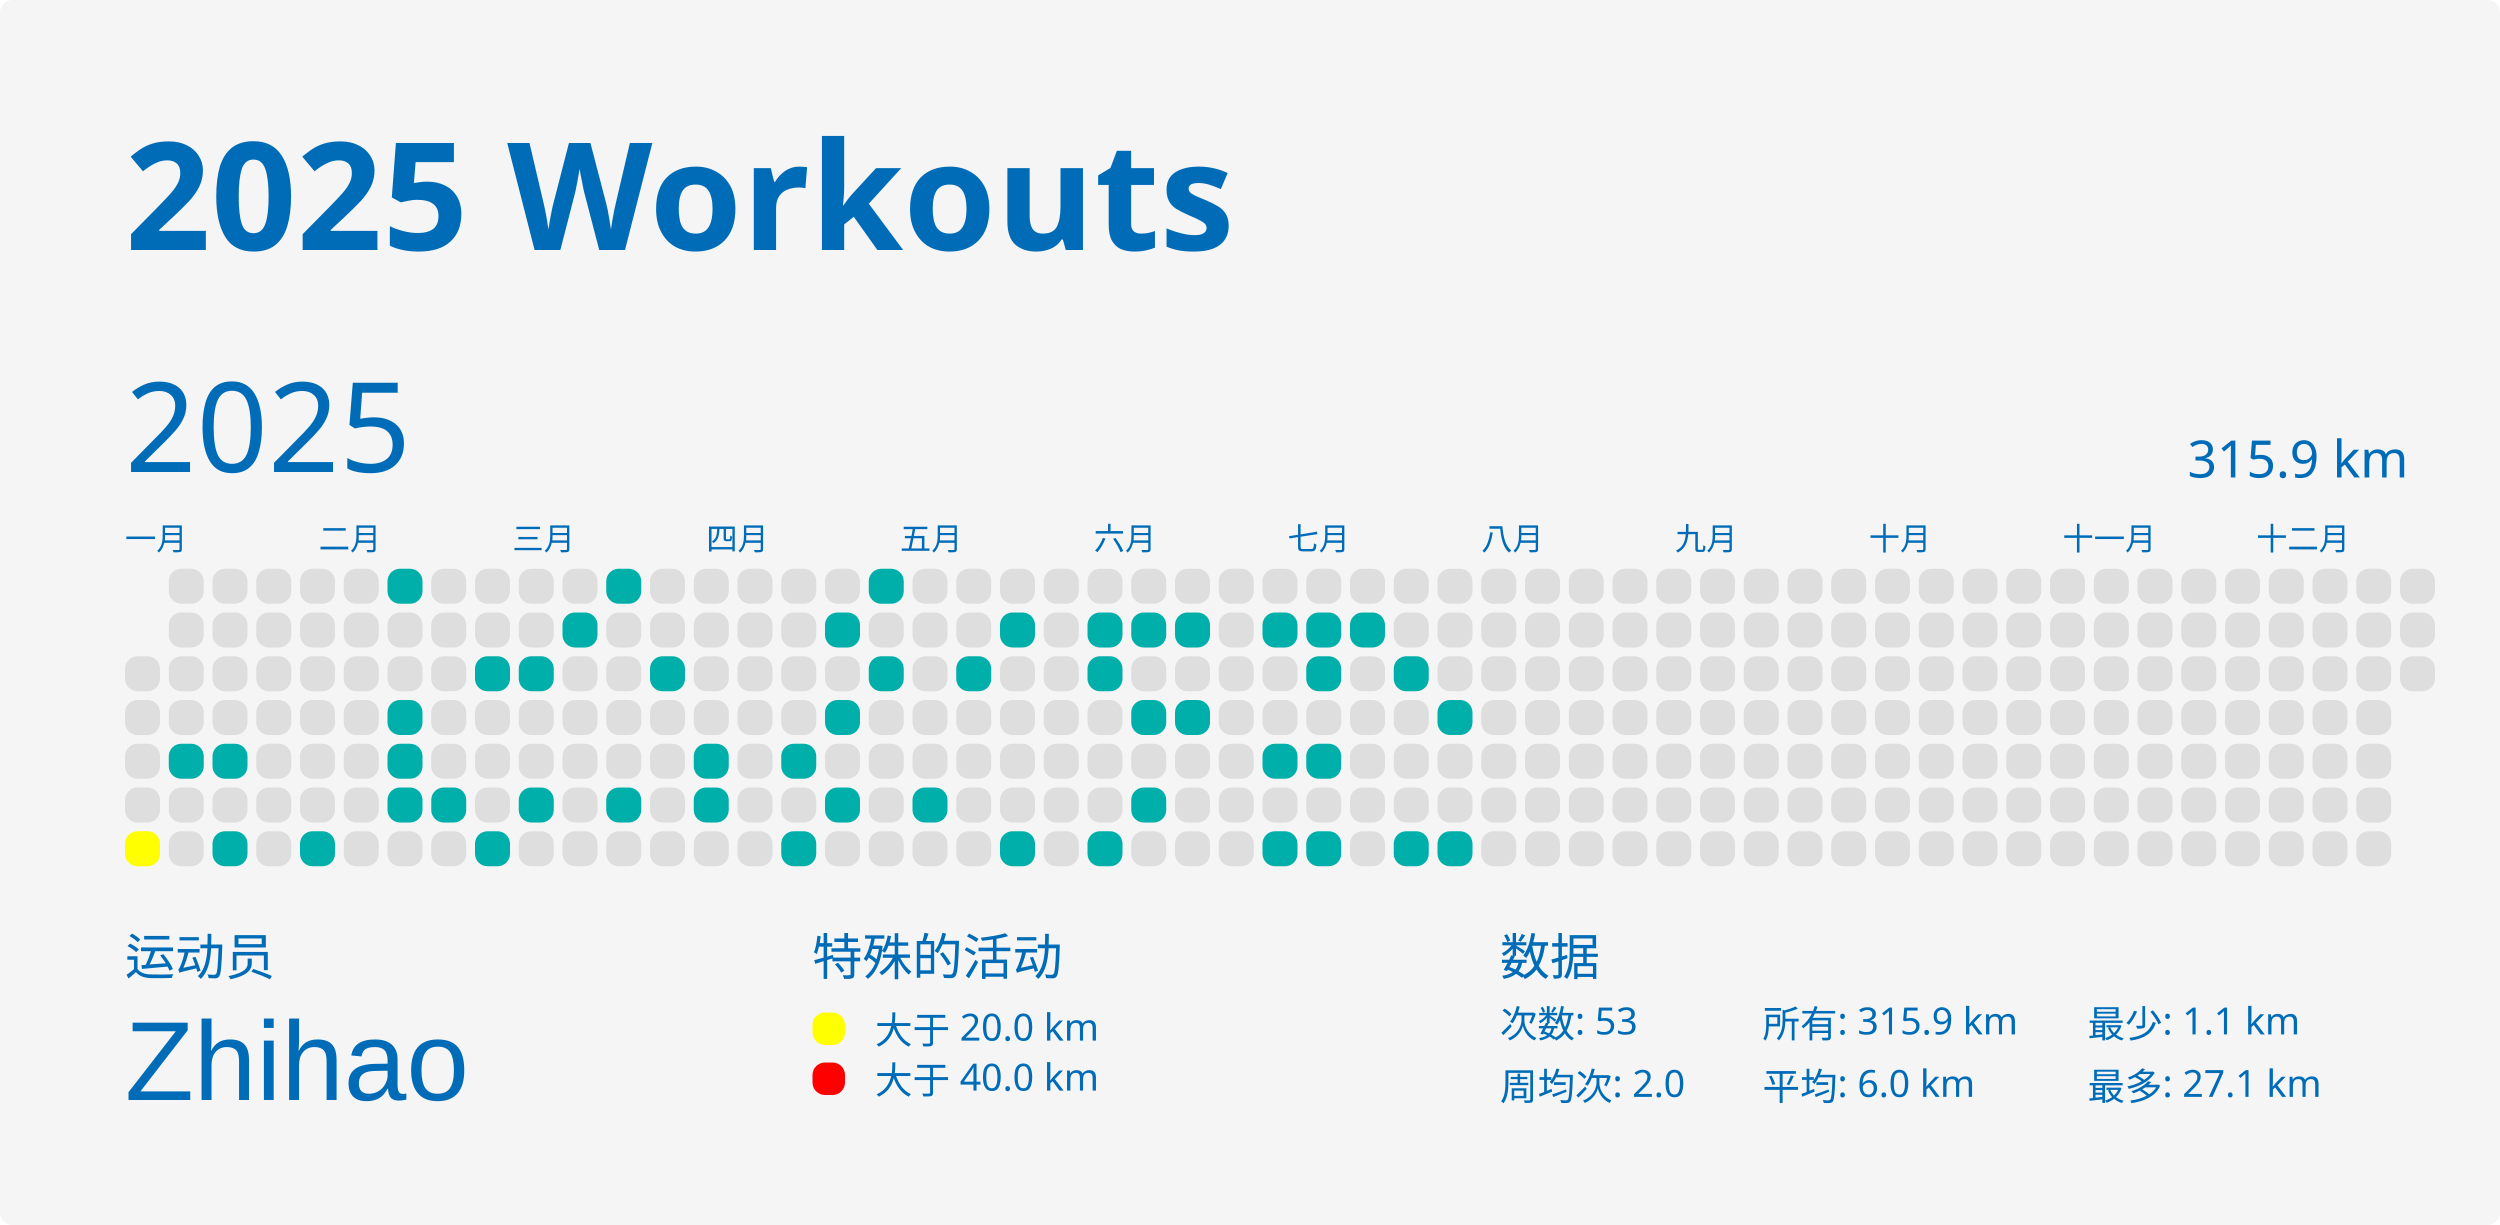
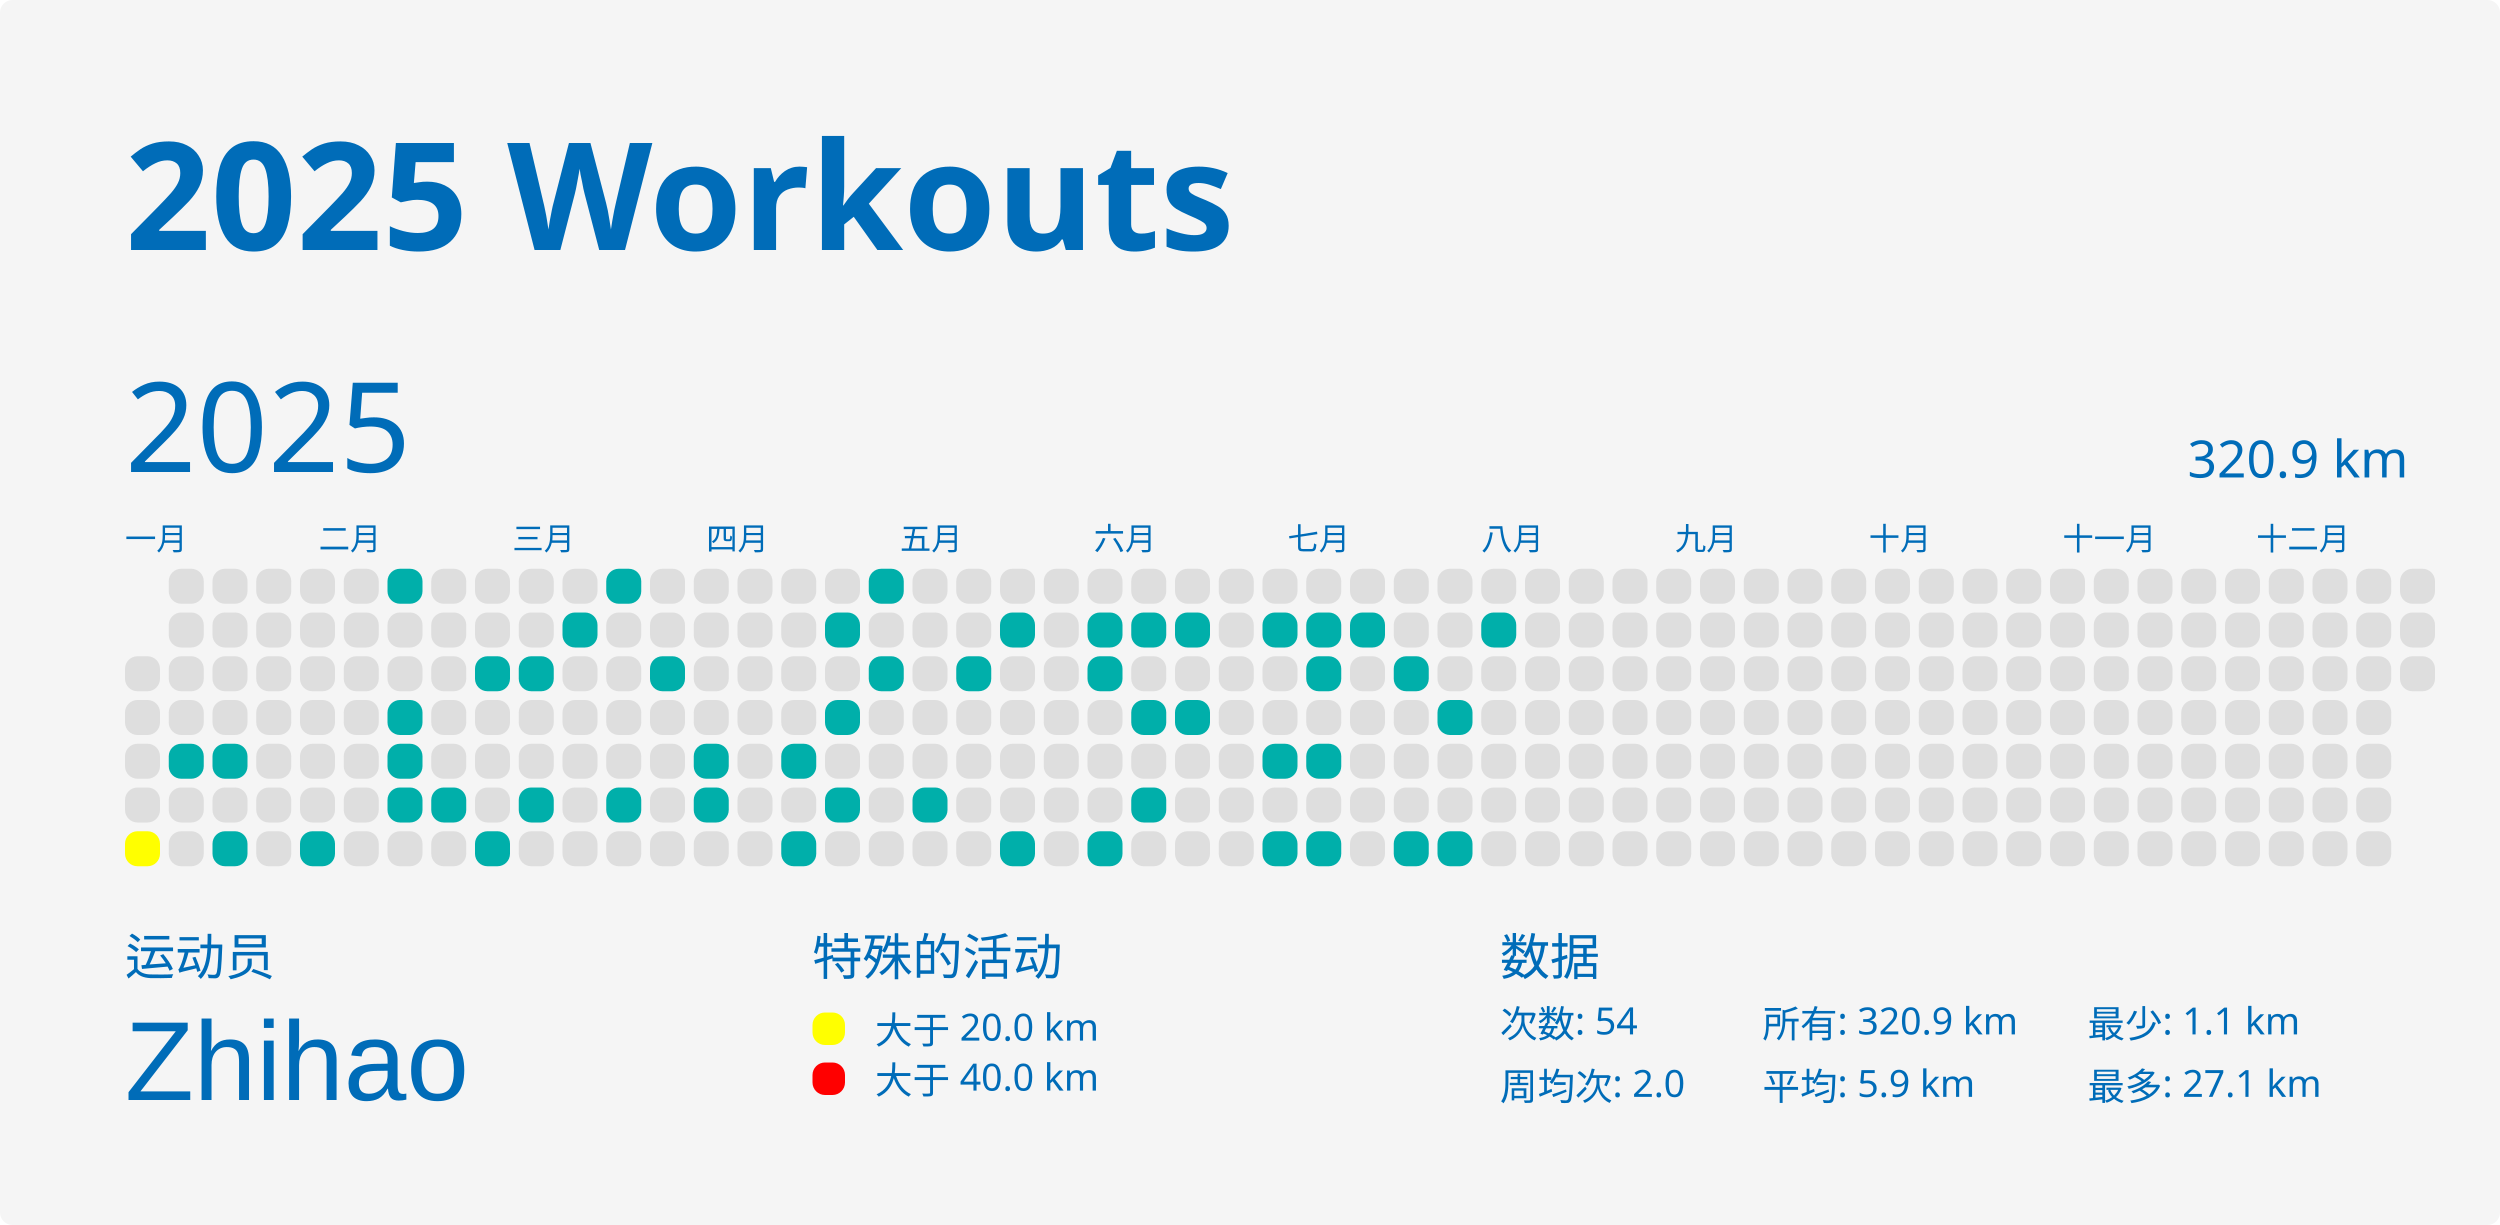
<svg xmlns="http://www.w3.org/2000/svg" baseProfile="full" height="98mm" version="1.1" viewBox="0,0,200,98" width="200mm">
  <defs />
  <rect fill="#f5f5f5" height="98" rx="1" ry="1" width="200" x="0" y="0" />
  <text fill="#006cb8" style="font-size:12px; font-family:MGI-Regular; font-weight:bold;" x="10" y="20">2025 Workouts</text>
  <text fill="#006cb8" style="font-size:4px; font-family:MGI-Regular" x="10" y="78">运动员</text>
  <text fill="#006cb8" style="font-size:9px; font-family:Arial" x="10" y="88">Zhihao</text>
  <text fill="#006cb8" style="font-size:4px; font-family:MGI-Regular" x="65" y="78">特殊的活动</text>
  <rect fill="yellow" height="2.6" rx="1" ry="1" width="2.6" x="65" y="81" />
  <text fill="#006cb8" style="font-size:3px; font-family:MGI-Regular" x="70" y="83.5">大于 20.0 km</text>
  <rect fill="red" height="2.6" rx="1" ry="1" width="2.6" x="65" y="85" />
  <text fill="#006cb8" style="font-size:3px; font-family:MGI-Regular" x="70" y="87.5">大于 40.0 km</text>
  <text fill="#006cb8" style="font-size:4px; font-family:MGI-Regular" x="120" y="78">数据</text>
-   <text fill="#006cb8" style="font-size:3px; font-family:MGI-Regular" x="120" y="83">次数: 53</text>
+   <text fill="#006cb8" style="font-size:3px; font-family:MGI-Regular" x="120" y="83">次数: 54</text>
  <text fill="#006cb8" style="font-size:3px; font-family:MGI-Regular" x="120" y="88">周均次: 2.0</text>
-   <text fill="#006cb8" style="font-size:3px; font-family:MGI-Regular" x="141" y="83">所有: 315.9 km</text>
-   <text fill="#006cb8" style="font-size:3px; font-family:MGI-Regular" x="141" y="88">平均: 6.0 km</text>
+   <text fill="#006cb8" style="font-size:3px; font-family:MGI-Regular" x="141" y="83">所有: 320.9 km</text>
+   <text fill="#006cb8" style="font-size:3px; font-family:MGI-Regular" x="141" y="88">平均: 5.9 km</text>
  <text fill="#006cb8" style="font-size:3px; font-family:MGI-Regular" x="167" y="83">最少: 1.1 km</text>
  <text fill="#006cb8" style="font-size:3px; font-family:MGI-Regular" x="167" y="88">最多: 27.1 km</text>
  <text dominant-baseline="hanging" fill="#006cb8" style="font-size:10.0px; font-family:MGI-Regular;" x="10" y="30">2025</text>
-   <text dominant-baseline="hanging" fill="#006cb8" style="font-size:4.125px; font-family:MGI-Regular;" x="175" y="35">315.9 km</text>
+   <text dominant-baseline="hanging" fill="#006cb8" style="font-size:4.125px; font-family:MGI-Regular;" x="175" y="35">320.9 km</text>
  <text fill="#006cb8" style="font-size:2.5px; font-family:MGI-Regular" x="10.0" y="44">一月</text>
  <text fill="#006cb8" style="font-size:2.5px; font-family:MGI-Regular" x="25.5" y="44">二月</text>
  <text fill="#006cb8" style="font-size:2.5px; font-family:MGI-Regular" x="41.0" y="44">三月</text>
  <text fill="#006cb8" style="font-size:2.5px; font-family:MGI-Regular" x="56.5" y="44">四月</text>
  <text fill="#006cb8" style="font-size:2.5px; font-family:MGI-Regular" x="72.0" y="44">五月</text>
  <text fill="#006cb8" style="font-size:2.5px; font-family:MGI-Regular" x="87.5" y="44">六月</text>
  <text fill="#006cb8" style="font-size:2.5px; font-family:MGI-Regular" x="103.0" y="44">七月</text>
  <text fill="#006cb8" style="font-size:2.5px; font-family:MGI-Regular" x="118.5" y="44">八月</text>
  <text fill="#006cb8" style="font-size:2.5px; font-family:MGI-Regular" x="134.0" y="44">九月</text>
  <text fill="#006cb8" style="font-size:2.5px; font-family:MGI-Regular" x="149.5" y="44">十月</text>
  <text fill="#006cb8" style="font-size:2.5px; font-family:MGI-Regular" x="165.0" y="44">十一月</text>
  <text fill="#006cb8" style="font-size:2.5px; font-family:MGI-Regular" x="180.5" y="44">十二月</text>
  <rect fill="#dedede" height="2.8" rx="1" ry="1" width="2.8" x="10.0" y="52.5" />
  <rect fill="#dedede" height="2.8" rx="1" ry="1" width="2.8" x="10.0" y="56.0" />
  <rect fill="#dedede" height="2.8" rx="1" ry="1" width="2.8" x="10.0" y="59.5" />
  <rect fill="#dedede" height="2.8" rx="1" ry="1" width="2.8" x="10.0" y="63.0" />
  <rect fill="yellow" height="2.8" rx="1" ry="1" width="2.8" x="10.0" y="66.5" />
  <rect fill="#dedede" height="2.8" rx="1" ry="1" width="2.8" x="13.5" y="45.5" />
  <rect fill="#dedede" height="2.8" rx="1" ry="1" width="2.8" x="13.5" y="49.0" />
  <rect fill="#dedede" height="2.8" rx="1" ry="1" width="2.8" x="13.5" y="52.5" />
  <rect fill="#dedede" height="2.8" rx="1" ry="1" width="2.8" x="13.5" y="56.0" />
  <rect fill="#00AFAA" height="2.8" rx="1" ry="1" width="2.8" x="13.5" y="59.5" />
  <rect fill="#dedede" height="2.8" rx="1" ry="1" width="2.8" x="13.5" y="63.0" />
  <rect fill="#dedede" height="2.8" rx="1" ry="1" width="2.8" x="13.5" y="66.5" />
  <rect fill="#dedede" height="2.8" rx="1" ry="1" width="2.8" x="17.0" y="45.5" />
  <rect fill="#dedede" height="2.8" rx="1" ry="1" width="2.8" x="17.0" y="49.0" />
  <rect fill="#dedede" height="2.8" rx="1" ry="1" width="2.8" x="17.0" y="52.5" />
  <rect fill="#dedede" height="2.8" rx="1" ry="1" width="2.8" x="17.0" y="56.0" />
  <rect fill="#00AFAA" height="2.8" rx="1" ry="1" width="2.8" x="17.0" y="59.5" />
  <rect fill="#dedede" height="2.8" rx="1" ry="1" width="2.8" x="17.0" y="63.0" />
  <rect fill="#00AFAA" height="2.8" rx="1" ry="1" width="2.8" x="17.0" y="66.5" />
  <rect fill="#dedede" height="2.8" rx="1" ry="1" width="2.8" x="20.5" y="45.5" />
  <rect fill="#dedede" height="2.8" rx="1" ry="1" width="2.8" x="20.5" y="49.0" />
  <rect fill="#dedede" height="2.8" rx="1" ry="1" width="2.8" x="20.5" y="52.5" />
  <rect fill="#dedede" height="2.8" rx="1" ry="1" width="2.8" x="20.5" y="56.0" />
  <rect fill="#dedede" height="2.8" rx="1" ry="1" width="2.8" x="20.5" y="59.5" />
  <rect fill="#dedede" height="2.8" rx="1" ry="1" width="2.8" x="20.5" y="63.0" />
  <rect fill="#dedede" height="2.8" rx="1" ry="1" width="2.8" x="20.5" y="66.5" />
  <rect fill="#dedede" height="2.8" rx="1" ry="1" width="2.8" x="24.0" y="45.5" />
  <rect fill="#dedede" height="2.8" rx="1" ry="1" width="2.8" x="24.0" y="49.0" />
  <rect fill="#dedede" height="2.8" rx="1" ry="1" width="2.8" x="24.0" y="52.5" />
  <rect fill="#dedede" height="2.8" rx="1" ry="1" width="2.8" x="24.0" y="56.0" />
  <rect fill="#dedede" height="2.8" rx="1" ry="1" width="2.8" x="24.0" y="59.5" />
  <rect fill="#dedede" height="2.8" rx="1" ry="1" width="2.8" x="24.0" y="63.0" />
  <rect fill="#00AFAA" height="2.8" rx="1" ry="1" width="2.8" x="24.0" y="66.5" />
  <rect fill="#dedede" height="2.8" rx="1" ry="1" width="2.8" x="27.5" y="45.5" />
  <rect fill="#dedede" height="2.8" rx="1" ry="1" width="2.8" x="27.5" y="49.0" />
  <rect fill="#dedede" height="2.8" rx="1" ry="1" width="2.8" x="27.5" y="52.5" />
  <rect fill="#dedede" height="2.8" rx="1" ry="1" width="2.8" x="27.5" y="56.0" />
  <rect fill="#dedede" height="2.8" rx="1" ry="1" width="2.8" x="27.5" y="59.5" />
  <rect fill="#dedede" height="2.8" rx="1" ry="1" width="2.8" x="27.5" y="63.0" />
  <rect fill="#dedede" height="2.8" rx="1" ry="1" width="2.8" x="27.5" y="66.5" />
  <rect fill="#00AFAA" height="2.8" rx="1" ry="1" width="2.8" x="31.0" y="45.5" />
  <rect fill="#dedede" height="2.8" rx="1" ry="1" width="2.8" x="31.0" y="49.0" />
  <rect fill="#dedede" height="2.8" rx="1" ry="1" width="2.8" x="31.0" y="52.5" />
  <rect fill="#00AFAA" height="2.8" rx="1" ry="1" width="2.8" x="31.0" y="56.0" />
  <rect fill="#00AFAA" height="2.8" rx="1" ry="1" width="2.8" x="31.0" y="59.5" />
  <rect fill="#00AFAA" height="2.8" rx="1" ry="1" width="2.8" x="31.0" y="63.0" />
  <rect fill="#dedede" height="2.8" rx="1" ry="1" width="2.8" x="31.0" y="66.5" />
  <rect fill="#dedede" height="2.8" rx="1" ry="1" width="2.8" x="34.5" y="45.5" />
  <rect fill="#dedede" height="2.8" rx="1" ry="1" width="2.8" x="34.5" y="49.0" />
  <rect fill="#dedede" height="2.8" rx="1" ry="1" width="2.8" x="34.5" y="52.5" />
  <rect fill="#dedede" height="2.8" rx="1" ry="1" width="2.8" x="34.5" y="56.0" />
  <rect fill="#dedede" height="2.8" rx="1" ry="1" width="2.8" x="34.5" y="59.5" />
  <rect fill="#00AFAA" height="2.8" rx="1" ry="1" width="2.8" x="34.5" y="63.0" />
  <rect fill="#dedede" height="2.8" rx="1" ry="1" width="2.8" x="34.5" y="66.5" />
  <rect fill="#dedede" height="2.8" rx="1" ry="1" width="2.8" x="38.0" y="45.5" />
  <rect fill="#dedede" height="2.8" rx="1" ry="1" width="2.8" x="38.0" y="49.0" />
  <rect fill="#00AFAA" height="2.8" rx="1" ry="1" width="2.8" x="38.0" y="52.5" />
  <rect fill="#dedede" height="2.8" rx="1" ry="1" width="2.8" x="38.0" y="56.0" />
  <rect fill="#dedede" height="2.8" rx="1" ry="1" width="2.8" x="38.0" y="59.5" />
  <rect fill="#dedede" height="2.8" rx="1" ry="1" width="2.8" x="38.0" y="63.0" />
  <rect fill="#00AFAA" height="2.8" rx="1" ry="1" width="2.8" x="38.0" y="66.5" />
  <rect fill="#dedede" height="2.8" rx="1" ry="1" width="2.8" x="41.5" y="45.5" />
  <rect fill="#dedede" height="2.8" rx="1" ry="1" width="2.8" x="41.5" y="49.0" />
  <rect fill="#00AFAA" height="2.8" rx="1" ry="1" width="2.8" x="41.5" y="52.5" />
  <rect fill="#dedede" height="2.8" rx="1" ry="1" width="2.8" x="41.5" y="56.0" />
  <rect fill="#dedede" height="2.8" rx="1" ry="1" width="2.8" x="41.5" y="59.5" />
  <rect fill="#00AFAA" height="2.8" rx="1" ry="1" width="2.8" x="41.5" y="63.0" />
  <rect fill="#dedede" height="2.8" rx="1" ry="1" width="2.8" x="41.5" y="66.5" />
  <rect fill="#dedede" height="2.8" rx="1" ry="1" width="2.8" x="45.0" y="45.5" />
  <rect fill="#00AFAA" height="2.8" rx="1" ry="1" width="2.8" x="45.0" y="49.0" />
  <rect fill="#dedede" height="2.8" rx="1" ry="1" width="2.8" x="45.0" y="52.5" />
  <rect fill="#dedede" height="2.8" rx="1" ry="1" width="2.8" x="45.0" y="56.0" />
  <rect fill="#dedede" height="2.8" rx="1" ry="1" width="2.8" x="45.0" y="59.5" />
  <rect fill="#dedede" height="2.8" rx="1" ry="1" width="2.8" x="45.0" y="63.0" />
  <rect fill="#dedede" height="2.8" rx="1" ry="1" width="2.8" x="45.0" y="66.5" />
  <rect fill="#00AFAA" height="2.8" rx="1" ry="1" width="2.8" x="48.5" y="45.5" />
  <rect fill="#dedede" height="2.8" rx="1" ry="1" width="2.8" x="48.5" y="49.0" />
  <rect fill="#dedede" height="2.8" rx="1" ry="1" width="2.8" x="48.5" y="52.5" />
  <rect fill="#dedede" height="2.8" rx="1" ry="1" width="2.8" x="48.5" y="56.0" />
  <rect fill="#dedede" height="2.8" rx="1" ry="1" width="2.8" x="48.5" y="59.5" />
  <rect fill="#00AFAA" height="2.8" rx="1" ry="1" width="2.8" x="48.5" y="63.0" />
  <rect fill="#dedede" height="2.8" rx="1" ry="1" width="2.8" x="48.5" y="66.5" />
  <rect fill="#dedede" height="2.8" rx="1" ry="1" width="2.8" x="52.0" y="45.5" />
  <rect fill="#dedede" height="2.8" rx="1" ry="1" width="2.8" x="52.0" y="49.0" />
  <rect fill="#00AFAA" height="2.8" rx="1" ry="1" width="2.8" x="52.0" y="52.5" />
  <rect fill="#dedede" height="2.8" rx="1" ry="1" width="2.8" x="52.0" y="56.0" />
  <rect fill="#dedede" height="2.8" rx="1" ry="1" width="2.8" x="52.0" y="59.5" />
  <rect fill="#dedede" height="2.8" rx="1" ry="1" width="2.8" x="52.0" y="63.0" />
  <rect fill="#dedede" height="2.8" rx="1" ry="1" width="2.8" x="52.0" y="66.5" />
  <rect fill="#dedede" height="2.8" rx="1" ry="1" width="2.8" x="55.5" y="45.5" />
  <rect fill="#dedede" height="2.8" rx="1" ry="1" width="2.8" x="55.5" y="49.0" />
  <rect fill="#dedede" height="2.8" rx="1" ry="1" width="2.8" x="55.5" y="52.5" />
  <rect fill="#dedede" height="2.8" rx="1" ry="1" width="2.8" x="55.5" y="56.0" />
  <rect fill="#00AFAA" height="2.8" rx="1" ry="1" width="2.8" x="55.5" y="59.5" />
  <rect fill="#00AFAA" height="2.8" rx="1" ry="1" width="2.8" x="55.5" y="63.0" />
  <rect fill="#dedede" height="2.8" rx="1" ry="1" width="2.8" x="55.5" y="66.5" />
  <rect fill="#dedede" height="2.8" rx="1" ry="1" width="2.8" x="59.0" y="45.5" />
  <rect fill="#dedede" height="2.8" rx="1" ry="1" width="2.8" x="59.0" y="49.0" />
  <rect fill="#dedede" height="2.8" rx="1" ry="1" width="2.8" x="59.0" y="52.5" />
  <rect fill="#dedede" height="2.8" rx="1" ry="1" width="2.8" x="59.0" y="56.0" />
  <rect fill="#dedede" height="2.8" rx="1" ry="1" width="2.8" x="59.0" y="59.5" />
  <rect fill="#dedede" height="2.8" rx="1" ry="1" width="2.8" x="59.0" y="63.0" />
  <rect fill="#dedede" height="2.8" rx="1" ry="1" width="2.8" x="59.0" y="66.5" />
  <rect fill="#dedede" height="2.8" rx="1" ry="1" width="2.8" x="62.5" y="45.5" />
  <rect fill="#dedede" height="2.8" rx="1" ry="1" width="2.8" x="62.5" y="49.0" />
  <rect fill="#dedede" height="2.8" rx="1" ry="1" width="2.8" x="62.5" y="52.5" />
  <rect fill="#dedede" height="2.8" rx="1" ry="1" width="2.8" x="62.5" y="56.0" />
  <rect fill="#00AFAA" height="2.8" rx="1" ry="1" width="2.8" x="62.5" y="59.5" />
  <rect fill="#dedede" height="2.8" rx="1" ry="1" width="2.8" x="62.5" y="63.0" />
  <rect fill="#00AFAA" height="2.8" rx="1" ry="1" width="2.8" x="62.5" y="66.5" />
  <rect fill="#dedede" height="2.8" rx="1" ry="1" width="2.8" x="66.0" y="45.5" />
  <rect fill="#00AFAA" height="2.8" rx="1" ry="1" width="2.8" x="66.0" y="49.0" />
  <rect fill="#dedede" height="2.8" rx="1" ry="1" width="2.8" x="66.0" y="52.5" />
  <rect fill="#00AFAA" height="2.8" rx="1" ry="1" width="2.8" x="66.0" y="56.0" />
  <rect fill="#dedede" height="2.8" rx="1" ry="1" width="2.8" x="66.0" y="59.5" />
  <rect fill="#00AFAA" height="2.8" rx="1" ry="1" width="2.8" x="66.0" y="63.0" />
  <rect fill="#dedede" height="2.8" rx="1" ry="1" width="2.8" x="66.0" y="66.5" />
  <rect fill="#00AFAA" height="2.8" rx="1" ry="1" width="2.8" x="69.5" y="45.5" />
  <rect fill="#dedede" height="2.8" rx="1" ry="1" width="2.8" x="69.5" y="49.0" />
  <rect fill="#00AFAA" height="2.8" rx="1" ry="1" width="2.8" x="69.5" y="52.5" />
  <rect fill="#dedede" height="2.8" rx="1" ry="1" width="2.8" x="69.5" y="56.0" />
  <rect fill="#dedede" height="2.8" rx="1" ry="1" width="2.8" x="69.5" y="59.5" />
  <rect fill="#dedede" height="2.8" rx="1" ry="1" width="2.8" x="69.5" y="63.0" />
  <rect fill="#dedede" height="2.8" rx="1" ry="1" width="2.8" x="69.5" y="66.5" />
  <rect fill="#dedede" height="2.8" rx="1" ry="1" width="2.8" x="73.0" y="45.5" />
  <rect fill="#dedede" height="2.8" rx="1" ry="1" width="2.8" x="73.0" y="49.0" />
  <rect fill="#dedede" height="2.8" rx="1" ry="1" width="2.8" x="73.0" y="52.5" />
  <rect fill="#dedede" height="2.8" rx="1" ry="1" width="2.8" x="73.0" y="56.0" />
  <rect fill="#dedede" height="2.8" rx="1" ry="1" width="2.8" x="73.0" y="59.5" />
  <rect fill="#00AFAA" height="2.8" rx="1" ry="1" width="2.8" x="73.0" y="63.0" />
  <rect fill="#dedede" height="2.8" rx="1" ry="1" width="2.8" x="73.0" y="66.5" />
  <rect fill="#dedede" height="2.8" rx="1" ry="1" width="2.8" x="76.5" y="45.5" />
  <rect fill="#dedede" height="2.8" rx="1" ry="1" width="2.8" x="76.5" y="49.0" />
  <rect fill="#00AFAA" height="2.8" rx="1" ry="1" width="2.8" x="76.5" y="52.5" />
  <rect fill="#dedede" height="2.8" rx="1" ry="1" width="2.8" x="76.5" y="56.0" />
  <rect fill="#dedede" height="2.8" rx="1" ry="1" width="2.8" x="76.5" y="59.5" />
  <rect fill="#dedede" height="2.8" rx="1" ry="1" width="2.8" x="76.5" y="63.0" />
  <rect fill="#dedede" height="2.8" rx="1" ry="1" width="2.8" x="76.5" y="66.5" />
  <rect fill="#dedede" height="2.8" rx="1" ry="1" width="2.8" x="80.0" y="45.5" />
  <rect fill="#00AFAA" height="2.8" rx="1" ry="1" width="2.8" x="80.0" y="49.0" />
  <rect fill="#dedede" height="2.8" rx="1" ry="1" width="2.8" x="80.0" y="52.5" />
  <rect fill="#dedede" height="2.8" rx="1" ry="1" width="2.8" x="80.0" y="56.0" />
  <rect fill="#dedede" height="2.8" rx="1" ry="1" width="2.8" x="80.0" y="59.5" />
  <rect fill="#dedede" height="2.8" rx="1" ry="1" width="2.8" x="80.0" y="63.0" />
  <rect fill="#00AFAA" height="2.8" rx="1" ry="1" width="2.8" x="80.0" y="66.5" />
  <rect fill="#dedede" height="2.8" rx="1" ry="1" width="2.8" x="83.5" y="45.5" />
  <rect fill="#dedede" height="2.8" rx="1" ry="1" width="2.8" x="83.5" y="49.0" />
  <rect fill="#dedede" height="2.8" rx="1" ry="1" width="2.8" x="83.5" y="52.5" />
  <rect fill="#dedede" height="2.8" rx="1" ry="1" width="2.8" x="83.5" y="56.0" />
  <rect fill="#dedede" height="2.8" rx="1" ry="1" width="2.8" x="83.5" y="59.5" />
  <rect fill="#dedede" height="2.8" rx="1" ry="1" width="2.8" x="83.5" y="63.0" />
  <rect fill="#dedede" height="2.8" rx="1" ry="1" width="2.8" x="83.5" y="66.5" />
  <rect fill="#dedede" height="2.8" rx="1" ry="1" width="2.8" x="87.0" y="45.5" />
  <rect fill="#00AFAA" height="2.8" rx="1" ry="1" width="2.8" x="87.0" y="49.0" />
  <rect fill="#00AFAA" height="2.8" rx="1" ry="1" width="2.8" x="87.0" y="52.5" />
  <rect fill="#dedede" height="2.8" rx="1" ry="1" width="2.8" x="87.0" y="56.0" />
  <rect fill="#dedede" height="2.8" rx="1" ry="1" width="2.8" x="87.0" y="59.5" />
  <rect fill="#dedede" height="2.8" rx="1" ry="1" width="2.8" x="87.0" y="63.0" />
  <rect fill="#00AFAA" height="2.8" rx="1" ry="1" width="2.8" x="87.0" y="66.5" />
  <rect fill="#dedede" height="2.8" rx="1" ry="1" width="2.8" x="90.5" y="45.5" />
  <rect fill="#00AFAA" height="2.8" rx="1" ry="1" width="2.8" x="90.5" y="49.0" />
  <rect fill="#dedede" height="2.8" rx="1" ry="1" width="2.8" x="90.5" y="52.5" />
  <rect fill="#00AFAA" height="2.8" rx="1" ry="1" width="2.8" x="90.5" y="56.0" />
  <rect fill="#dedede" height="2.8" rx="1" ry="1" width="2.8" x="90.5" y="59.5" />
  <rect fill="#00AFAA" height="2.8" rx="1" ry="1" width="2.8" x="90.5" y="63.0" />
  <rect fill="#dedede" height="2.8" rx="1" ry="1" width="2.8" x="90.5" y="66.5" />
  <rect fill="#dedede" height="2.8" rx="1" ry="1" width="2.8" x="94.0" y="45.5" />
  <rect fill="#00AFAA" height="2.8" rx="1" ry="1" width="2.8" x="94.0" y="49.0" />
  <rect fill="#dedede" height="2.8" rx="1" ry="1" width="2.8" x="94.0" y="52.5" />
  <rect fill="#00AFAA" height="2.8" rx="1" ry="1" width="2.8" x="94.0" y="56.0" />
  <rect fill="#dedede" height="2.8" rx="1" ry="1" width="2.8" x="94.0" y="59.5" />
  <rect fill="#dedede" height="2.8" rx="1" ry="1" width="2.8" x="94.0" y="63.0" />
  <rect fill="#dedede" height="2.8" rx="1" ry="1" width="2.8" x="94.0" y="66.5" />
  <rect fill="#dedede" height="2.8" rx="1" ry="1" width="2.8" x="97.5" y="45.5" />
  <rect fill="#dedede" height="2.8" rx="1" ry="1" width="2.8" x="97.5" y="49.0" />
  <rect fill="#dedede" height="2.8" rx="1" ry="1" width="2.8" x="97.5" y="52.5" />
  <rect fill="#dedede" height="2.8" rx="1" ry="1" width="2.8" x="97.5" y="56.0" />
  <rect fill="#dedede" height="2.8" rx="1" ry="1" width="2.8" x="97.5" y="59.5" />
  <rect fill="#dedede" height="2.8" rx="1" ry="1" width="2.8" x="97.5" y="63.0" />
  <rect fill="#dedede" height="2.8" rx="1" ry="1" width="2.8" x="97.5" y="66.5" />
  <rect fill="#dedede" height="2.8" rx="1" ry="1" width="2.8" x="101.0" y="45.5" />
  <rect fill="#00AFAA" height="2.8" rx="1" ry="1" width="2.8" x="101.0" y="49.0" />
  <rect fill="#dedede" height="2.8" rx="1" ry="1" width="2.8" x="101.0" y="52.5" />
  <rect fill="#dedede" height="2.8" rx="1" ry="1" width="2.8" x="101.0" y="56.0" />
  <rect fill="#00AFAA" height="2.8" rx="1" ry="1" width="2.8" x="101.0" y="59.5" />
  <rect fill="#dedede" height="2.8" rx="1" ry="1" width="2.8" x="101.0" y="63.0" />
  <rect fill="#00AFAA" height="2.8" rx="1" ry="1" width="2.8" x="101.0" y="66.5" />
  <rect fill="#dedede" height="2.8" rx="1" ry="1" width="2.8" x="104.5" y="45.5" />
  <rect fill="#00AFAA" height="2.8" rx="1" ry="1" width="2.8" x="104.5" y="49.0" />
  <rect fill="#00AFAA" height="2.8" rx="1" ry="1" width="2.8" x="104.5" y="52.5" />
  <rect fill="#dedede" height="2.8" rx="1" ry="1" width="2.8" x="104.5" y="56.0" />
  <rect fill="#00AFAA" height="2.8" rx="1" ry="1" width="2.8" x="104.5" y="59.5" />
  <rect fill="#dedede" height="2.8" rx="1" ry="1" width="2.8" x="104.5" y="63.0" />
  <rect fill="#00AFAA" height="2.8" rx="1" ry="1" width="2.8" x="104.5" y="66.5" />
  <rect fill="#dedede" height="2.8" rx="1" ry="1" width="2.8" x="108.0" y="45.5" />
  <rect fill="#00AFAA" height="2.8" rx="1" ry="1" width="2.8" x="108.0" y="49.0" />
  <rect fill="#dedede" height="2.8" rx="1" ry="1" width="2.8" x="108.0" y="52.5" />
  <rect fill="#dedede" height="2.8" rx="1" ry="1" width="2.8" x="108.0" y="56.0" />
  <rect fill="#dedede" height="2.8" rx="1" ry="1" width="2.8" x="108.0" y="59.5" />
  <rect fill="#dedede" height="2.8" rx="1" ry="1" width="2.8" x="108.0" y="63.0" />
  <rect fill="#dedede" height="2.8" rx="1" ry="1" width="2.8" x="108.0" y="66.5" />
  <rect fill="#dedede" height="2.8" rx="1" ry="1" width="2.8" x="111.5" y="45.5" />
  <rect fill="#dedede" height="2.8" rx="1" ry="1" width="2.8" x="111.5" y="49.0" />
  <rect fill="#00AFAA" height="2.8" rx="1" ry="1" width="2.8" x="111.5" y="52.5" />
  <rect fill="#dedede" height="2.8" rx="1" ry="1" width="2.8" x="111.5" y="56.0" />
  <rect fill="#dedede" height="2.8" rx="1" ry="1" width="2.8" x="111.5" y="59.5" />
  <rect fill="#dedede" height="2.8" rx="1" ry="1" width="2.8" x="111.5" y="63.0" />
  <rect fill="#00AFAA" height="2.8" rx="1" ry="1" width="2.8" x="111.5" y="66.5" />
  <rect fill="#dedede" height="2.8" rx="1" ry="1" width="2.8" x="115.0" y="45.5" />
  <rect fill="#dedede" height="2.8" rx="1" ry="1" width="2.8" x="115.0" y="49.0" />
  <rect fill="#dedede" height="2.8" rx="1" ry="1" width="2.8" x="115.0" y="52.5" />
  <rect fill="#00AFAA" height="2.8" rx="1" ry="1" width="2.8" x="115.0" y="56.0" />
  <rect fill="#dedede" height="2.8" rx="1" ry="1" width="2.8" x="115.0" y="59.5" />
  <rect fill="#dedede" height="2.8" rx="1" ry="1" width="2.8" x="115.0" y="63.0" />
  <rect fill="#00AFAA" height="2.8" rx="1" ry="1" width="2.8" x="115.0" y="66.5" />
  <rect fill="#dedede" height="2.8" rx="1" ry="1" width="2.8" x="118.5" y="45.5" />
-   <rect fill="#dedede" height="2.8" rx="1" ry="1" width="2.8" x="118.5" y="49.0" />
+   <rect fill="#00AFAA" height="2.8" rx="1" ry="1" width="2.8" x="118.5" y="49.0" />
  <rect fill="#dedede" height="2.8" rx="1" ry="1" width="2.8" x="118.5" y="52.5" />
  <rect fill="#dedede" height="2.8" rx="1" ry="1" width="2.8" x="118.5" y="56.0" />
  <rect fill="#dedede" height="2.8" rx="1" ry="1" width="2.8" x="118.5" y="59.5" />
  <rect fill="#dedede" height="2.8" rx="1" ry="1" width="2.8" x="118.5" y="63.0" />
  <rect fill="#dedede" height="2.8" rx="1" ry="1" width="2.8" x="118.5" y="66.5" />
  <rect fill="#dedede" height="2.8" rx="1" ry="1" width="2.8" x="122.0" y="45.5" />
  <rect fill="#dedede" height="2.8" rx="1" ry="1" width="2.8" x="122.0" y="49.0" />
  <rect fill="#dedede" height="2.8" rx="1" ry="1" width="2.8" x="122.0" y="52.5" />
  <rect fill="#dedede" height="2.8" rx="1" ry="1" width="2.8" x="122.0" y="56.0" />
  <rect fill="#dedede" height="2.8" rx="1" ry="1" width="2.8" x="122.0" y="59.5" />
  <rect fill="#dedede" height="2.8" rx="1" ry="1" width="2.8" x="122.0" y="63.0" />
  <rect fill="#dedede" height="2.8" rx="1" ry="1" width="2.8" x="122.0" y="66.5" />
  <rect fill="#dedede" height="2.8" rx="1" ry="1" width="2.8" x="125.5" y="45.5" />
  <rect fill="#dedede" height="2.8" rx="1" ry="1" width="2.8" x="125.5" y="49.0" />
  <rect fill="#dedede" height="2.8" rx="1" ry="1" width="2.8" x="125.5" y="52.5" />
  <rect fill="#dedede" height="2.8" rx="1" ry="1" width="2.8" x="125.5" y="56.0" />
  <rect fill="#dedede" height="2.8" rx="1" ry="1" width="2.8" x="125.5" y="59.5" />
  <rect fill="#dedede" height="2.8" rx="1" ry="1" width="2.8" x="125.5" y="63.0" />
  <rect fill="#dedede" height="2.8" rx="1" ry="1" width="2.8" x="125.5" y="66.5" />
  <rect fill="#dedede" height="2.8" rx="1" ry="1" width="2.8" x="129.0" y="45.5" />
  <rect fill="#dedede" height="2.8" rx="1" ry="1" width="2.8" x="129.0" y="49.0" />
  <rect fill="#dedede" height="2.8" rx="1" ry="1" width="2.8" x="129.0" y="52.5" />
  <rect fill="#dedede" height="2.8" rx="1" ry="1" width="2.8" x="129.0" y="56.0" />
  <rect fill="#dedede" height="2.8" rx="1" ry="1" width="2.8" x="129.0" y="59.5" />
  <rect fill="#dedede" height="2.8" rx="1" ry="1" width="2.8" x="129.0" y="63.0" />
  <rect fill="#dedede" height="2.8" rx="1" ry="1" width="2.8" x="129.0" y="66.5" />
  <rect fill="#dedede" height="2.8" rx="1" ry="1" width="2.8" x="132.5" y="45.5" />
  <rect fill="#dedede" height="2.8" rx="1" ry="1" width="2.8" x="132.5" y="49.0" />
  <rect fill="#dedede" height="2.8" rx="1" ry="1" width="2.8" x="132.5" y="52.5" />
  <rect fill="#dedede" height="2.8" rx="1" ry="1" width="2.8" x="132.5" y="56.0" />
  <rect fill="#dedede" height="2.8" rx="1" ry="1" width="2.8" x="132.5" y="59.5" />
  <rect fill="#dedede" height="2.8" rx="1" ry="1" width="2.8" x="132.5" y="63.0" />
  <rect fill="#dedede" height="2.8" rx="1" ry="1" width="2.8" x="132.5" y="66.5" />
  <rect fill="#dedede" height="2.8" rx="1" ry="1" width="2.8" x="136.0" y="45.5" />
  <rect fill="#dedede" height="2.8" rx="1" ry="1" width="2.8" x="136.0" y="49.0" />
  <rect fill="#dedede" height="2.8" rx="1" ry="1" width="2.8" x="136.0" y="52.5" />
  <rect fill="#dedede" height="2.8" rx="1" ry="1" width="2.8" x="136.0" y="56.0" />
  <rect fill="#dedede" height="2.8" rx="1" ry="1" width="2.8" x="136.0" y="59.5" />
  <rect fill="#dedede" height="2.8" rx="1" ry="1" width="2.8" x="136.0" y="63.0" />
  <rect fill="#dedede" height="2.8" rx="1" ry="1" width="2.8" x="136.0" y="66.5" />
  <rect fill="#dedede" height="2.8" rx="1" ry="1" width="2.8" x="139.5" y="45.5" />
  <rect fill="#dedede" height="2.8" rx="1" ry="1" width="2.8" x="139.5" y="49.0" />
  <rect fill="#dedede" height="2.8" rx="1" ry="1" width="2.8" x="139.5" y="52.5" />
  <rect fill="#dedede" height="2.8" rx="1" ry="1" width="2.8" x="139.5" y="56.0" />
  <rect fill="#dedede" height="2.8" rx="1" ry="1" width="2.8" x="139.5" y="59.5" />
  <rect fill="#dedede" height="2.8" rx="1" ry="1" width="2.8" x="139.5" y="63.0" />
  <rect fill="#dedede" height="2.8" rx="1" ry="1" width="2.8" x="139.5" y="66.5" />
  <rect fill="#dedede" height="2.8" rx="1" ry="1" width="2.8" x="143.0" y="45.5" />
  <rect fill="#dedede" height="2.8" rx="1" ry="1" width="2.8" x="143.0" y="49.0" />
  <rect fill="#dedede" height="2.8" rx="1" ry="1" width="2.8" x="143.0" y="52.5" />
  <rect fill="#dedede" height="2.8" rx="1" ry="1" width="2.8" x="143.0" y="56.0" />
  <rect fill="#dedede" height="2.8" rx="1" ry="1" width="2.8" x="143.0" y="59.5" />
  <rect fill="#dedede" height="2.8" rx="1" ry="1" width="2.8" x="143.0" y="63.0" />
  <rect fill="#dedede" height="2.8" rx="1" ry="1" width="2.8" x="143.0" y="66.5" />
  <rect fill="#dedede" height="2.8" rx="1" ry="1" width="2.8" x="146.5" y="45.5" />
  <rect fill="#dedede" height="2.8" rx="1" ry="1" width="2.8" x="146.5" y="49.0" />
  <rect fill="#dedede" height="2.8" rx="1" ry="1" width="2.8" x="146.5" y="52.5" />
  <rect fill="#dedede" height="2.8" rx="1" ry="1" width="2.8" x="146.5" y="56.0" />
  <rect fill="#dedede" height="2.8" rx="1" ry="1" width="2.8" x="146.5" y="59.5" />
  <rect fill="#dedede" height="2.8" rx="1" ry="1" width="2.8" x="146.5" y="63.0" />
  <rect fill="#dedede" height="2.8" rx="1" ry="1" width="2.8" x="146.5" y="66.5" />
  <rect fill="#dedede" height="2.8" rx="1" ry="1" width="2.8" x="150.0" y="45.5" />
  <rect fill="#dedede" height="2.8" rx="1" ry="1" width="2.8" x="150.0" y="49.0" />
  <rect fill="#dedede" height="2.8" rx="1" ry="1" width="2.8" x="150.0" y="52.5" />
  <rect fill="#dedede" height="2.8" rx="1" ry="1" width="2.8" x="150.0" y="56.0" />
  <rect fill="#dedede" height="2.8" rx="1" ry="1" width="2.8" x="150.0" y="59.5" />
  <rect fill="#dedede" height="2.8" rx="1" ry="1" width="2.8" x="150.0" y="63.0" />
  <rect fill="#dedede" height="2.8" rx="1" ry="1" width="2.8" x="150.0" y="66.5" />
  <rect fill="#dedede" height="2.8" rx="1" ry="1" width="2.8" x="153.5" y="45.5" />
  <rect fill="#dedede" height="2.8" rx="1" ry="1" width="2.8" x="153.5" y="49.0" />
  <rect fill="#dedede" height="2.8" rx="1" ry="1" width="2.8" x="153.5" y="52.5" />
  <rect fill="#dedede" height="2.8" rx="1" ry="1" width="2.8" x="153.5" y="56.0" />
  <rect fill="#dedede" height="2.8" rx="1" ry="1" width="2.8" x="153.5" y="59.5" />
  <rect fill="#dedede" height="2.8" rx="1" ry="1" width="2.8" x="153.5" y="63.0" />
  <rect fill="#dedede" height="2.8" rx="1" ry="1" width="2.8" x="153.5" y="66.5" />
  <rect fill="#dedede" height="2.8" rx="1" ry="1" width="2.8" x="157.0" y="45.5" />
  <rect fill="#dedede" height="2.8" rx="1" ry="1" width="2.8" x="157.0" y="49.0" />
  <rect fill="#dedede" height="2.8" rx="1" ry="1" width="2.8" x="157.0" y="52.5" />
  <rect fill="#dedede" height="2.8" rx="1" ry="1" width="2.8" x="157.0" y="56.0" />
  <rect fill="#dedede" height="2.8" rx="1" ry="1" width="2.8" x="157.0" y="59.5" />
  <rect fill="#dedede" height="2.8" rx="1" ry="1" width="2.8" x="157.0" y="63.0" />
  <rect fill="#dedede" height="2.8" rx="1" ry="1" width="2.8" x="157.0" y="66.5" />
  <rect fill="#dedede" height="2.8" rx="1" ry="1" width="2.8" x="160.5" y="45.5" />
  <rect fill="#dedede" height="2.8" rx="1" ry="1" width="2.8" x="160.5" y="49.0" />
  <rect fill="#dedede" height="2.8" rx="1" ry="1" width="2.8" x="160.5" y="52.5" />
  <rect fill="#dedede" height="2.8" rx="1" ry="1" width="2.8" x="160.5" y="56.0" />
  <rect fill="#dedede" height="2.8" rx="1" ry="1" width="2.8" x="160.5" y="59.5" />
  <rect fill="#dedede" height="2.8" rx="1" ry="1" width="2.8" x="160.5" y="63.0" />
  <rect fill="#dedede" height="2.8" rx="1" ry="1" width="2.8" x="160.5" y="66.5" />
  <rect fill="#dedede" height="2.8" rx="1" ry="1" width="2.8" x="164.0" y="45.5" />
  <rect fill="#dedede" height="2.8" rx="1" ry="1" width="2.8" x="164.0" y="49.0" />
  <rect fill="#dedede" height="2.8" rx="1" ry="1" width="2.8" x="164.0" y="52.5" />
  <rect fill="#dedede" height="2.8" rx="1" ry="1" width="2.8" x="164.0" y="56.0" />
  <rect fill="#dedede" height="2.8" rx="1" ry="1" width="2.8" x="164.0" y="59.5" />
  <rect fill="#dedede" height="2.8" rx="1" ry="1" width="2.8" x="164.0" y="63.0" />
  <rect fill="#dedede" height="2.8" rx="1" ry="1" width="2.8" x="164.0" y="66.5" />
  <rect fill="#dedede" height="2.8" rx="1" ry="1" width="2.8" x="167.5" y="45.5" />
  <rect fill="#dedede" height="2.8" rx="1" ry="1" width="2.8" x="167.5" y="49.0" />
  <rect fill="#dedede" height="2.8" rx="1" ry="1" width="2.8" x="167.5" y="52.5" />
  <rect fill="#dedede" height="2.8" rx="1" ry="1" width="2.8" x="167.5" y="56.0" />
  <rect fill="#dedede" height="2.8" rx="1" ry="1" width="2.8" x="167.5" y="59.5" />
  <rect fill="#dedede" height="2.8" rx="1" ry="1" width="2.8" x="167.5" y="63.0" />
  <rect fill="#dedede" height="2.8" rx="1" ry="1" width="2.8" x="167.5" y="66.5" />
  <rect fill="#dedede" height="2.8" rx="1" ry="1" width="2.8" x="171.0" y="45.5" />
  <rect fill="#dedede" height="2.8" rx="1" ry="1" width="2.8" x="171.0" y="49.0" />
  <rect fill="#dedede" height="2.8" rx="1" ry="1" width="2.8" x="171.0" y="52.5" />
  <rect fill="#dedede" height="2.8" rx="1" ry="1" width="2.8" x="171.0" y="56.0" />
  <rect fill="#dedede" height="2.8" rx="1" ry="1" width="2.8" x="171.0" y="59.5" />
  <rect fill="#dedede" height="2.8" rx="1" ry="1" width="2.8" x="171.0" y="63.0" />
  <rect fill="#dedede" height="2.8" rx="1" ry="1" width="2.8" x="171.0" y="66.5" />
  <rect fill="#dedede" height="2.8" rx="1" ry="1" width="2.8" x="174.5" y="45.5" />
  <rect fill="#dedede" height="2.8" rx="1" ry="1" width="2.8" x="174.5" y="49.0" />
  <rect fill="#dedede" height="2.8" rx="1" ry="1" width="2.8" x="174.5" y="52.5" />
  <rect fill="#dedede" height="2.8" rx="1" ry="1" width="2.8" x="174.5" y="56.0" />
  <rect fill="#dedede" height="2.8" rx="1" ry="1" width="2.8" x="174.5" y="59.5" />
  <rect fill="#dedede" height="2.8" rx="1" ry="1" width="2.8" x="174.5" y="63.0" />
  <rect fill="#dedede" height="2.8" rx="1" ry="1" width="2.8" x="174.5" y="66.5" />
  <rect fill="#dedede" height="2.8" rx="1" ry="1" width="2.8" x="178.0" y="45.5" />
  <rect fill="#dedede" height="2.8" rx="1" ry="1" width="2.8" x="178.0" y="49.0" />
  <rect fill="#dedede" height="2.8" rx="1" ry="1" width="2.8" x="178.0" y="52.5" />
  <rect fill="#dedede" height="2.8" rx="1" ry="1" width="2.8" x="178.0" y="56.0" />
  <rect fill="#dedede" height="2.8" rx="1" ry="1" width="2.8" x="178.0" y="59.5" />
  <rect fill="#dedede" height="2.8" rx="1" ry="1" width="2.8" x="178.0" y="63.0" />
  <rect fill="#dedede" height="2.8" rx="1" ry="1" width="2.8" x="178.0" y="66.5" />
  <rect fill="#dedede" height="2.8" rx="1" ry="1" width="2.8" x="181.5" y="45.5" />
  <rect fill="#dedede" height="2.8" rx="1" ry="1" width="2.8" x="181.5" y="49.0" />
  <rect fill="#dedede" height="2.8" rx="1" ry="1" width="2.8" x="181.5" y="52.5" />
  <rect fill="#dedede" height="2.8" rx="1" ry="1" width="2.8" x="181.5" y="56.0" />
  <rect fill="#dedede" height="2.8" rx="1" ry="1" width="2.8" x="181.5" y="59.5" />
  <rect fill="#dedede" height="2.8" rx="1" ry="1" width="2.8" x="181.5" y="63.0" />
  <rect fill="#dedede" height="2.8" rx="1" ry="1" width="2.8" x="181.5" y="66.5" />
  <rect fill="#dedede" height="2.8" rx="1" ry="1" width="2.8" x="185.0" y="45.5" />
  <rect fill="#dedede" height="2.8" rx="1" ry="1" width="2.8" x="185.0" y="49.0" />
  <rect fill="#dedede" height="2.8" rx="1" ry="1" width="2.8" x="185.0" y="52.5" />
  <rect fill="#dedede" height="2.8" rx="1" ry="1" width="2.8" x="185.0" y="56.0" />
  <rect fill="#dedede" height="2.8" rx="1" ry="1" width="2.8" x="185.0" y="59.5" />
  <rect fill="#dedede" height="2.8" rx="1" ry="1" width="2.8" x="185.0" y="63.0" />
  <rect fill="#dedede" height="2.8" rx="1" ry="1" width="2.8" x="185.0" y="66.5" />
  <rect fill="#dedede" height="2.8" rx="1" ry="1" width="2.8" x="188.5" y="45.5" />
  <rect fill="#dedede" height="2.8" rx="1" ry="1" width="2.8" x="188.5" y="49.0" />
  <rect fill="#dedede" height="2.8" rx="1" ry="1" width="2.8" x="188.5" y="52.5" />
  <rect fill="#dedede" height="2.8" rx="1" ry="1" width="2.8" x="188.5" y="56.0" />
  <rect fill="#dedede" height="2.8" rx="1" ry="1" width="2.8" x="188.5" y="59.5" />
  <rect fill="#dedede" height="2.8" rx="1" ry="1" width="2.8" x="188.5" y="63.0" />
  <rect fill="#dedede" height="2.8" rx="1" ry="1" width="2.8" x="188.5" y="66.5" />
  <rect fill="#dedede" height="2.8" rx="1" ry="1" width="2.8" x="192.0" y="45.5" />
  <rect fill="#dedede" height="2.8" rx="1" ry="1" width="2.8" x="192.0" y="49.0" />
  <rect fill="#dedede" height="2.8" rx="1" ry="1" width="2.8" x="192.0" y="52.5" />
</svg>
